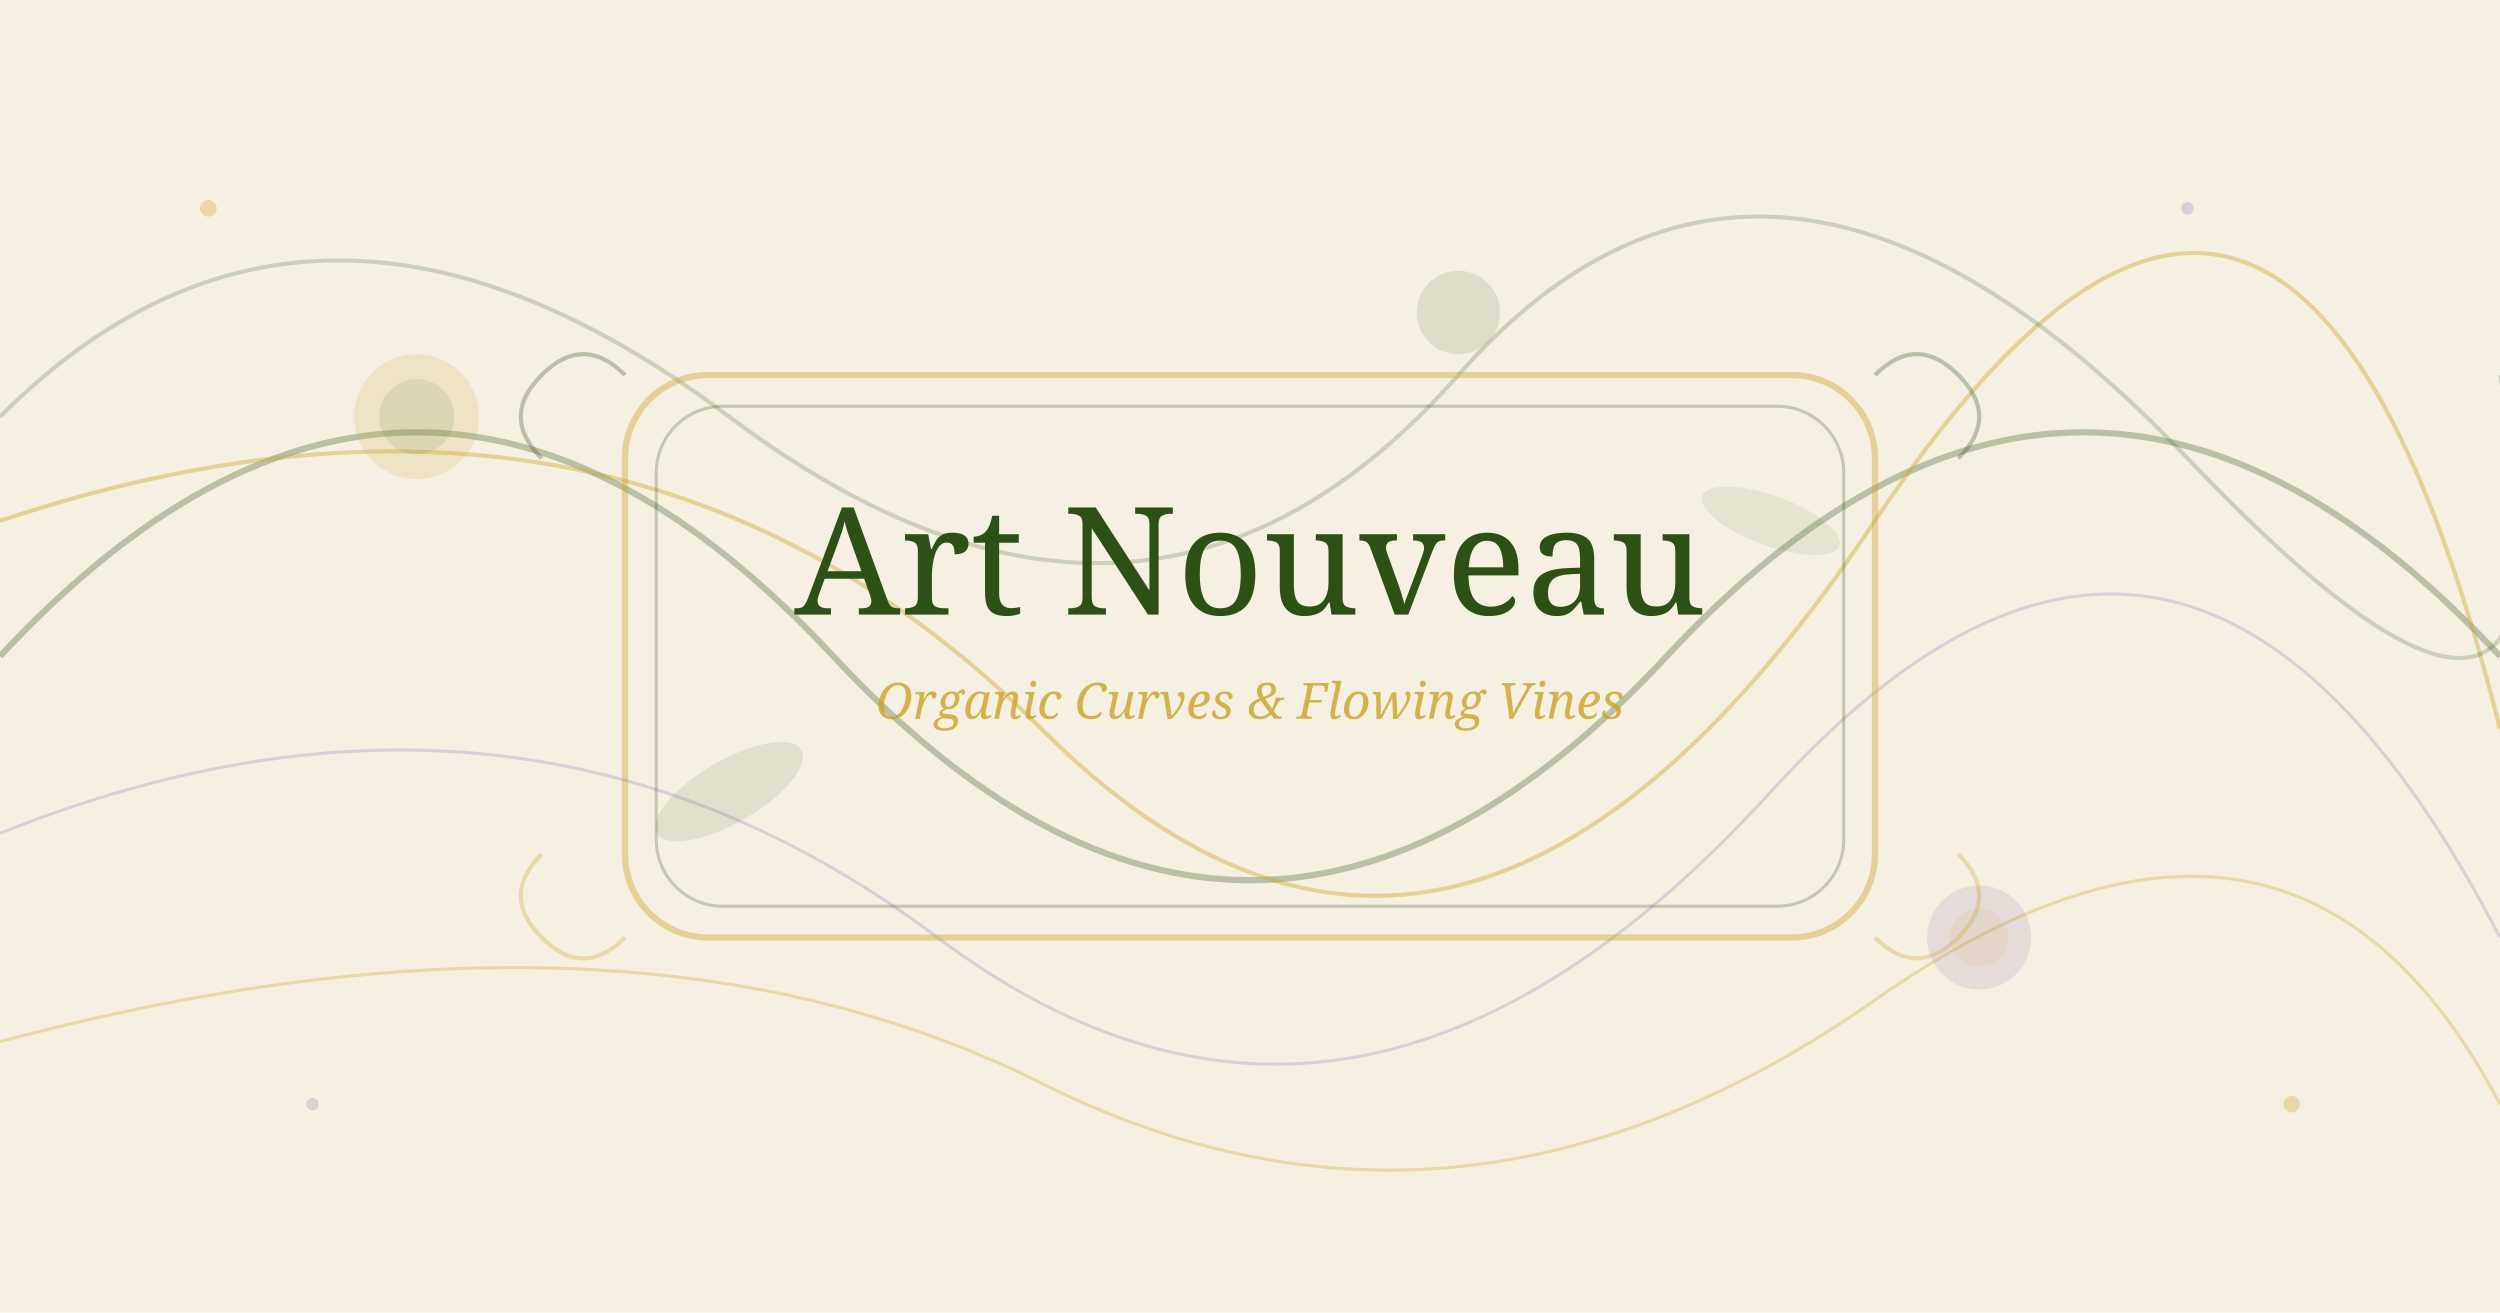
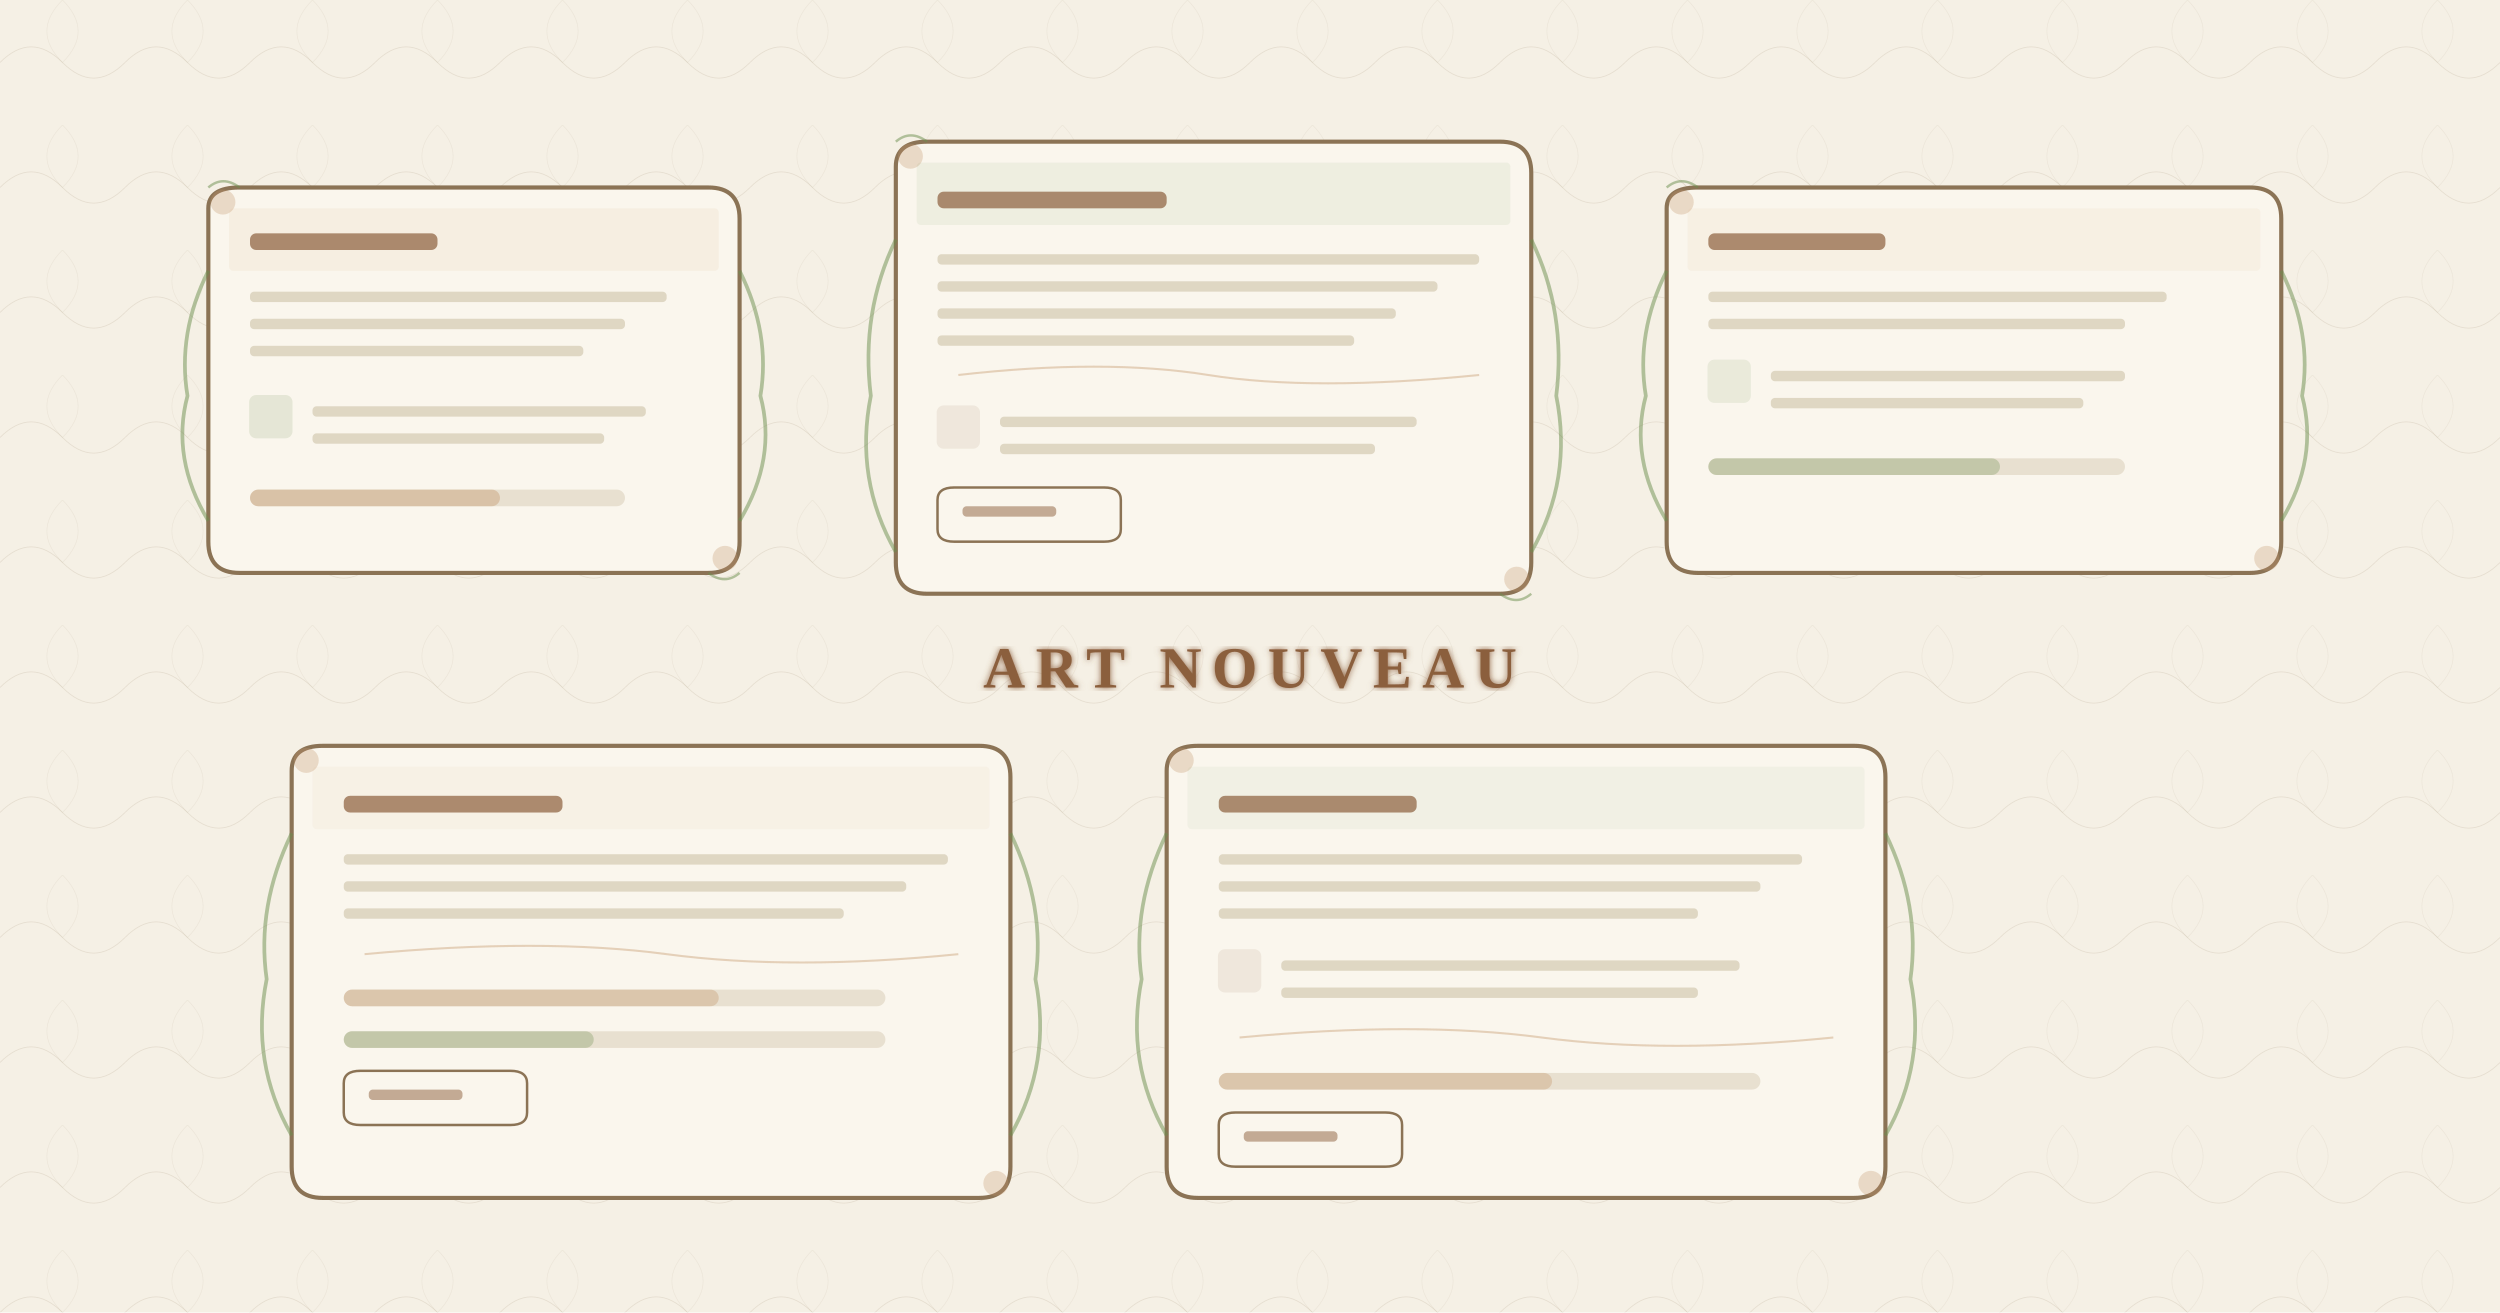
<svg xmlns="http://www.w3.org/2000/svg" viewBox="0 0 1200 630" fill="none">
-   <rect width="1200" height="630" fill="#f5f0e1" />
-   <path d="M0,315 Q200,100 400,315 T800,315 T1200,315" stroke="#2d5016" stroke-width="3" fill="none" opacity="0.3" />
-   <path d="M0,250 Q300,150 500,350 T900,250 T1200,350" stroke="#c9a227" stroke-width="2" fill="none" opacity="0.4" />
-   <path d="M0,400 Q250,300 450,450 T850,380 T1200,450" stroke="#8b6db5" stroke-width="1.5" fill="none" opacity="0.25" />
-   <path d="M0,200 Q150,50 350,200 T700,180 T1050,220 T1200,180" stroke="#2d5016" stroke-width="2" fill="none" opacity="0.2" />
-   <path d="M0,500 Q300,420 500,520 T900,480 T1200,530" stroke="#c9a227" stroke-width="1.5" fill="none" opacity="0.3" />
-   <circle cx="200" cy="200" r="30" fill="#c9a227" opacity="0.15" />
-   <circle cx="200" cy="200" r="18" fill="#2d5016" opacity="0.1" />
-   <circle cx="950" cy="450" r="25" fill="#8b6db5" opacity="0.15" />
-   <circle cx="950" cy="450" r="14" fill="#c9a227" opacity="0.1" />
-   <circle cx="700" cy="150" r="20" fill="#2d5016" opacity="0.12" />
-   <ellipse cx="350" cy="380" rx="40" ry="15" transform="rotate(-30 350 380)" fill="#2d5016" opacity="0.1" />
-   <ellipse cx="850" cy="250" rx="35" ry="12" transform="rotate(20 850 250)" fill="#4a7c3f" opacity="0.1" />
-   <rect x="300" y="180" width="600" height="270" rx="40" fill="none" stroke="#c9a227" stroke-width="3" opacity="0.4" />
-   <rect x="315" y="195" width="570" height="240" rx="32" fill="none" stroke="#2d5016" stroke-width="1.5" opacity="0.25" />
-   <text x="600" y="295" font-family="Georgia, serif" font-size="72" fill="#2d5016" text-anchor="middle" font-weight="400">Art Nouveau</text>
-   <text x="600" y="345" font-family="Georgia, serif" font-size="24" fill="#c9a227" text-anchor="middle" font-style="italic" opacity="0.8">Organic Curves &amp; Flowing Vines</text>
-   <path d="M300,180 Q280,160 260,180 Q240,200 260,220" stroke="#2d5016" stroke-width="2" fill="none" opacity="0.3" />
-   <path d="M900,180 Q920,160 940,180 Q960,200 940,220" stroke="#2d5016" stroke-width="2" fill="none" opacity="0.3" />
-   <path d="M300,450 Q280,470 260,450 Q240,430 260,410" stroke="#c9a227" stroke-width="2" fill="none" opacity="0.3" />
-   <path d="M900,450 Q920,470 940,450 Q960,430 940,410" stroke="#c9a227" stroke-width="2" fill="none" opacity="0.3" />
-   <circle cx="100" cy="100" r="4" fill="#c9a227" opacity="0.3" />
-   <circle cx="1100" cy="530" r="4" fill="#c9a227" opacity="0.3" />
-   <circle cx="150" cy="530" r="3" fill="#8b6db5" opacity="0.25" />
-   <circle cx="1050" cy="100" r="3" fill="#8b6db5" opacity="0.25" />
+   <defs>
+     <filter id="softWarm" x="-5%" y="-5%" width="110%" height="110%">
+       <feGaussianBlur in="SourceGraphic" stdDeviation="1.5" result="blur" />
+       <feMerge>
+         <feMergeNode in="blur" />
+         <feMergeNode in="SourceGraphic" />
+       </feMerge>
+     </filter>
+     <pattern id="vinePattern" x="0" y="0" width="60" height="60" patternUnits="userSpaceOnUse">
+       <path d="M0,30 Q15,15 30,30 Q45,45 60,30" fill="none" stroke="#8b7355" stroke-width="0.4" opacity="0.15" />
+       <path d="M30,0 Q15,15 30,30 Q45,15 30,0" fill="none" stroke="#8b7355" stroke-width="0.3" opacity="0.1" />
+     </pattern>
+   </defs>
+   <rect width="1200" height="630" fill="#f5f0e5" />
+   <rect width="1200" height="630" fill="url(#vinePattern)" />
+   <path d="M100,100 Q100,90 115,90 L340,90 Q355,90 355,105 L355,260 Q355,275 340,275 L115,275 Q100,275 100,260 Z" fill="#faf6ed" stroke="#8b7355" stroke-width="2" />
+   <path d="M100,130 Q85,160 90,190 Q82,220 100,250" fill="none" stroke="#6b8e4e" stroke-width="1.8" opacity="0.5" />
+   <path d="M355,130 Q370,160 365,190 Q373,220 355,250" fill="none" stroke="#6b8e4e" stroke-width="1.8" opacity="0.5" />
+   <circle cx="107" cy="97" r="6" fill="#c4956a" opacity="0.3" />
+   <path d="M100,90 Q107,84 115,90" fill="none" stroke="#6b8e4e" stroke-width="1.2" opacity="0.5" />
+   <circle cx="348" cy="268" r="6" fill="#c4956a" opacity="0.3" />
+   <path d="M340,275 Q348,281 355,275" fill="none" stroke="#6b8e4e" stroke-width="1.2" opacity="0.5" />
+   <rect x="110" y="100" width="235" height="30" rx="2" fill="#d4a574" opacity="0.1" />
+   <rect x="120" y="112" width="90" height="8" rx="3" fill="#8b5e3c" opacity="0.7" />
+   <rect x="120" y="140" width="200" height="5" rx="2" fill="#c4b89a" opacity="0.5" />
+   <rect x="120" y="153" width="180" height="5" rx="2" fill="#c4b89a" opacity="0.5" />
+   <rect x="120" y="166" width="160" height="5" rx="2" fill="#c4b89a" opacity="0.5" />
+   <rect x="120" y="190" width="20" height="20" rx="3" fill="#6b8e4e" opacity="0.15" stroke="#6b8e4e" stroke-width="0.8" />
+   <rect x="150" y="195" width="160" height="5" rx="2" fill="#c4b89a" opacity="0.5" />
+   <rect x="150" y="208" width="140" height="5" rx="2" fill="#c4b89a" opacity="0.5" />
+   <rect x="120" y="235" width="180" height="8" rx="4" fill="#e8e0d0" />
+   <rect x="120" y="235" width="120" height="8" rx="4" fill="#c4956a" opacity="0.4" />
+   <path d="M430,80 Q430,68 445,68 L720,68 Q735,68 735,83 L735,270 Q735,285 720,285 L445,285 Q430,285 430,270 Z" fill="#faf6ed" stroke="#8b7355" stroke-width="2" />
+   <path d="M430,115 Q413,150 418,190 Q410,230 430,265" fill="none" stroke="#6b8e4e" stroke-width="1.8" opacity="0.5" />
+   <path d="M735,115 Q752,150 747,190 Q755,230 735,265" fill="none" stroke="#6b8e4e" stroke-width="1.8" opacity="0.5" />
+   <circle cx="437" cy="75" r="6" fill="#c4956a" opacity="0.3" />
+   <path d="M430,68 Q437,62 445,68" fill="none" stroke="#6b8e4e" stroke-width="1.2" opacity="0.5" />
+   <circle cx="728" cy="278" r="6" fill="#c4956a" opacity="0.3" />
+   <path d="M720,285 Q728,291 735,285" fill="none" stroke="#6b8e4e" stroke-width="1.2" opacity="0.5" />
+   <rect x="440" y="78" width="285" height="30" rx="2" fill="#6b8e4e" opacity="0.08" />
+   <rect x="450" y="92" width="110" height="8" rx="3" fill="#8b5e3c" opacity="0.7" />
+   <rect x="450" y="122" width="260" height="5" rx="2" fill="#c4b89a" opacity="0.5" />
+   <rect x="450" y="135" width="240" height="5" rx="2" fill="#c4b89a" opacity="0.5" />
+   <rect x="450" y="148" width="220" height="5" rx="2" fill="#c4b89a" opacity="0.5" />
+   <rect x="450" y="161" width="200" height="5" rx="2" fill="#c4b89a" opacity="0.5" />
+   <path d="M460,180 Q530,172 580,180 Q630,188 710,180" fill="none" stroke="#c4956a" stroke-width="1" opacity="0.4" />
+   <rect x="450" y="195" width="20" height="20" rx="3" fill="#8b5e3c" opacity="0.1" stroke="#8b5e3c" stroke-width="0.8" />
+   <rect x="480" y="200" width="200" height="5" rx="2" fill="#c4b89a" opacity="0.5" />
+   <rect x="480" y="213" width="180" height="5" rx="2" fill="#c4b89a" opacity="0.5" />
+   <path d="M450,240 Q450,234 458,234 L530,234 Q538,234 538,240 L538,254 Q538,260 530,260 L458,260 Q450,260 450,254 Z" fill="none" stroke="#8b7355" stroke-width="1.2" />
+   <rect x="462" y="243" width="45" height="5" rx="2" fill="#8b5e3c" opacity="0.5" />
+   <path d="M800,100 Q800,90 815,90 L1080,90 Q1095,90 1095,105 L1095,260 Q1095,275 1080,275 L815,275 Q800,275 800,260 Z" fill="#faf6ed" stroke="#8b7355" stroke-width="2" />
+   <path d="M800,130 Q785,160 790,190 Q782,220 800,250" fill="none" stroke="#6b8e4e" stroke-width="1.8" opacity="0.5" />
+   <path d="M1095,130 Q1110,160 1105,190 Q1113,220 1095,250" fill="none" stroke="#6b8e4e" stroke-width="1.8" opacity="0.5" />
+   <circle cx="807" cy="97" r="6" fill="#c4956a" opacity="0.3" />
+   <path d="M800,90 Q807,84 815,90" fill="none" stroke="#6b8e4e" stroke-width="1.2" opacity="0.5" />
+   <circle cx="1088" cy="268" r="6" fill="#c4956a" opacity="0.3" />
+   <rect x="810" y="100" width="275" height="30" rx="2" fill="#d4a574" opacity="0.08" />
+   <rect x="820" y="112" width="85" height="8" rx="3" fill="#8b5e3c" opacity="0.7" />
+   <rect x="820" y="140" width="220" height="5" rx="2" fill="#c4b89a" opacity="0.5" />
+   <rect x="820" y="153" width="200" height="5" rx="2" fill="#c4b89a" opacity="0.5" />
+   <rect x="820" y="173" width="20" height="20" rx="3" fill="#6b8e4e" opacity="0.12" stroke="#6b8e4e" stroke-width="0.8" />
+   <rect x="850" y="178" width="170" height="5" rx="2" fill="#c4b89a" opacity="0.5" />
+   <rect x="850" y="191" width="150" height="5" rx="2" fill="#c4b89a" opacity="0.5" />
+   <rect x="820" y="220" width="200" height="8" rx="4" fill="#e8e0d0" />
+   <rect x="820" y="220" width="140" height="8" rx="4" fill="#6b8e4e" opacity="0.3" />
+   <path d="M140,370 Q140,358 155,358 L470,358 Q485,358 485,373 L485,560 Q485,575 470,575 L155,575 Q140,575 140,560 Z" fill="#faf6ed" stroke="#8b7355" stroke-width="2" />
+   <path d="M140,400 Q123,435 128,470 Q120,510 140,545" fill="none" stroke="#6b8e4e" stroke-width="1.8" opacity="0.5" />
+   <path d="M485,400 Q502,435 497,470 Q505,510 485,545" fill="none" stroke="#6b8e4e" stroke-width="1.8" opacity="0.5" />
+   <circle cx="147" cy="365" r="6" fill="#c4956a" opacity="0.3" />
+   <circle cx="478" cy="568" r="6" fill="#c4956a" opacity="0.3" />
+   <rect x="150" y="368" width="325" height="30" rx="2" fill="#c4956a" opacity="0.06" />
+   <rect x="165" y="382" width="105" height="8" rx="3" fill="#8b5e3c" opacity="0.7" />
+   <rect x="165" y="410" width="290" height="5" rx="2" fill="#c4b89a" opacity="0.5" />
+   <rect x="165" y="423" width="270" height="5" rx="2" fill="#c4b89a" opacity="0.5" />
+   <rect x="165" y="436" width="240" height="5" rx="2" fill="#c4b89a" opacity="0.5" />
+   <path d="M175,458 Q260,450 320,458 Q380,466 460,458" fill="none" stroke="#c4956a" stroke-width="1" opacity="0.4" />
+   <rect x="165" y="475" width="260" height="8" rx="4" fill="#e8e0d0" />
+   <rect x="165" y="475" width="180" height="8" rx="4" fill="#c4956a" opacity="0.35" />
+   <rect x="165" y="495" width="260" height="8" rx="4" fill="#e8e0d0" />
+   <rect x="165" y="495" width="120" height="8" rx="4" fill="#6b8e4e" opacity="0.3" />
+   <path d="M165,520 Q165,514 173,514 L245,514 Q253,514 253,520 L253,534 Q253,540 245,540 L173,540 Q165,540 165,534 Z" fill="none" stroke="#8b7355" stroke-width="1.2" />
+   <rect x="177" y="523" width="45" height="5" rx="2" fill="#8b5e3c" opacity="0.5" />
+   <path d="M560,370 Q560,358 575,358 L890,358 Q905,358 905,373 L905,560 Q905,575 890,575 L575,575 Q560,575 560,560 Z" fill="#faf6ed" stroke="#8b7355" stroke-width="2" />
+   <path d="M560,400 Q543,435 548,470 Q540,510 560,545" fill="none" stroke="#6b8e4e" stroke-width="1.8" opacity="0.5" />
+   <path d="M905,400 Q922,435 917,470 Q925,510 905,545" fill="none" stroke="#6b8e4e" stroke-width="1.8" opacity="0.5" />
+   <circle cx="567" cy="365" r="6" fill="#c4956a" opacity="0.3" />
+   <circle cx="898" cy="568" r="6" fill="#c4956a" opacity="0.3" />
+   <rect x="570" y="368" width="325" height="30" rx="2" fill="#6b8e4e" opacity="0.06" />
+   <rect x="585" y="382" width="95" height="8" rx="3" fill="#8b5e3c" opacity="0.7" />
+   <rect x="585" y="410" width="280" height="5" rx="2" fill="#c4b89a" opacity="0.5" />
+   <rect x="585" y="423" width="260" height="5" rx="2" fill="#c4b89a" opacity="0.5" />
+   <rect x="585" y="436" width="230" height="5" rx="2" fill="#c4b89a" opacity="0.5" />
+   <rect x="585" y="456" width="20" height="20" rx="3" fill="#8b5e3c" opacity="0.1" stroke="#8b5e3c" stroke-width="0.8" />
+   <rect x="615" y="461" width="220" height="5" rx="2" fill="#c4b89a" opacity="0.5" />
+   <rect x="615" y="474" width="200" height="5" rx="2" fill="#c4b89a" opacity="0.5" />
+   <path d="M595,498 Q680,490 740,498 Q800,506 880,498" fill="none" stroke="#c4956a" stroke-width="1" opacity="0.4" />
+   <rect x="585" y="515" width="260" height="8" rx="4" fill="#e8e0d0" />
+   <rect x="585" y="515" width="160" height="8" rx="4" fill="#c4956a" opacity="0.35" />
+   <path d="M585,540 Q585,534 593,534 L665,534 Q673,534 673,540 L673,554 Q673,560 665,560 L593,560 Q585,560 585,554 Z" fill="none" stroke="#8b7355" stroke-width="1.2" />
+   <rect x="597" y="543" width="45" height="5" rx="2" fill="#8b5e3c" opacity="0.5" />
+   <text x="600" y="330" text-anchor="middle" font-family="Georgia, 'Times New Roman', serif" font-size="28" font-weight="bold" fill="#8b5e3c" filter="url(#softWarm)" letter-spacing="5">ART NOUVEAU</text>
</svg>
